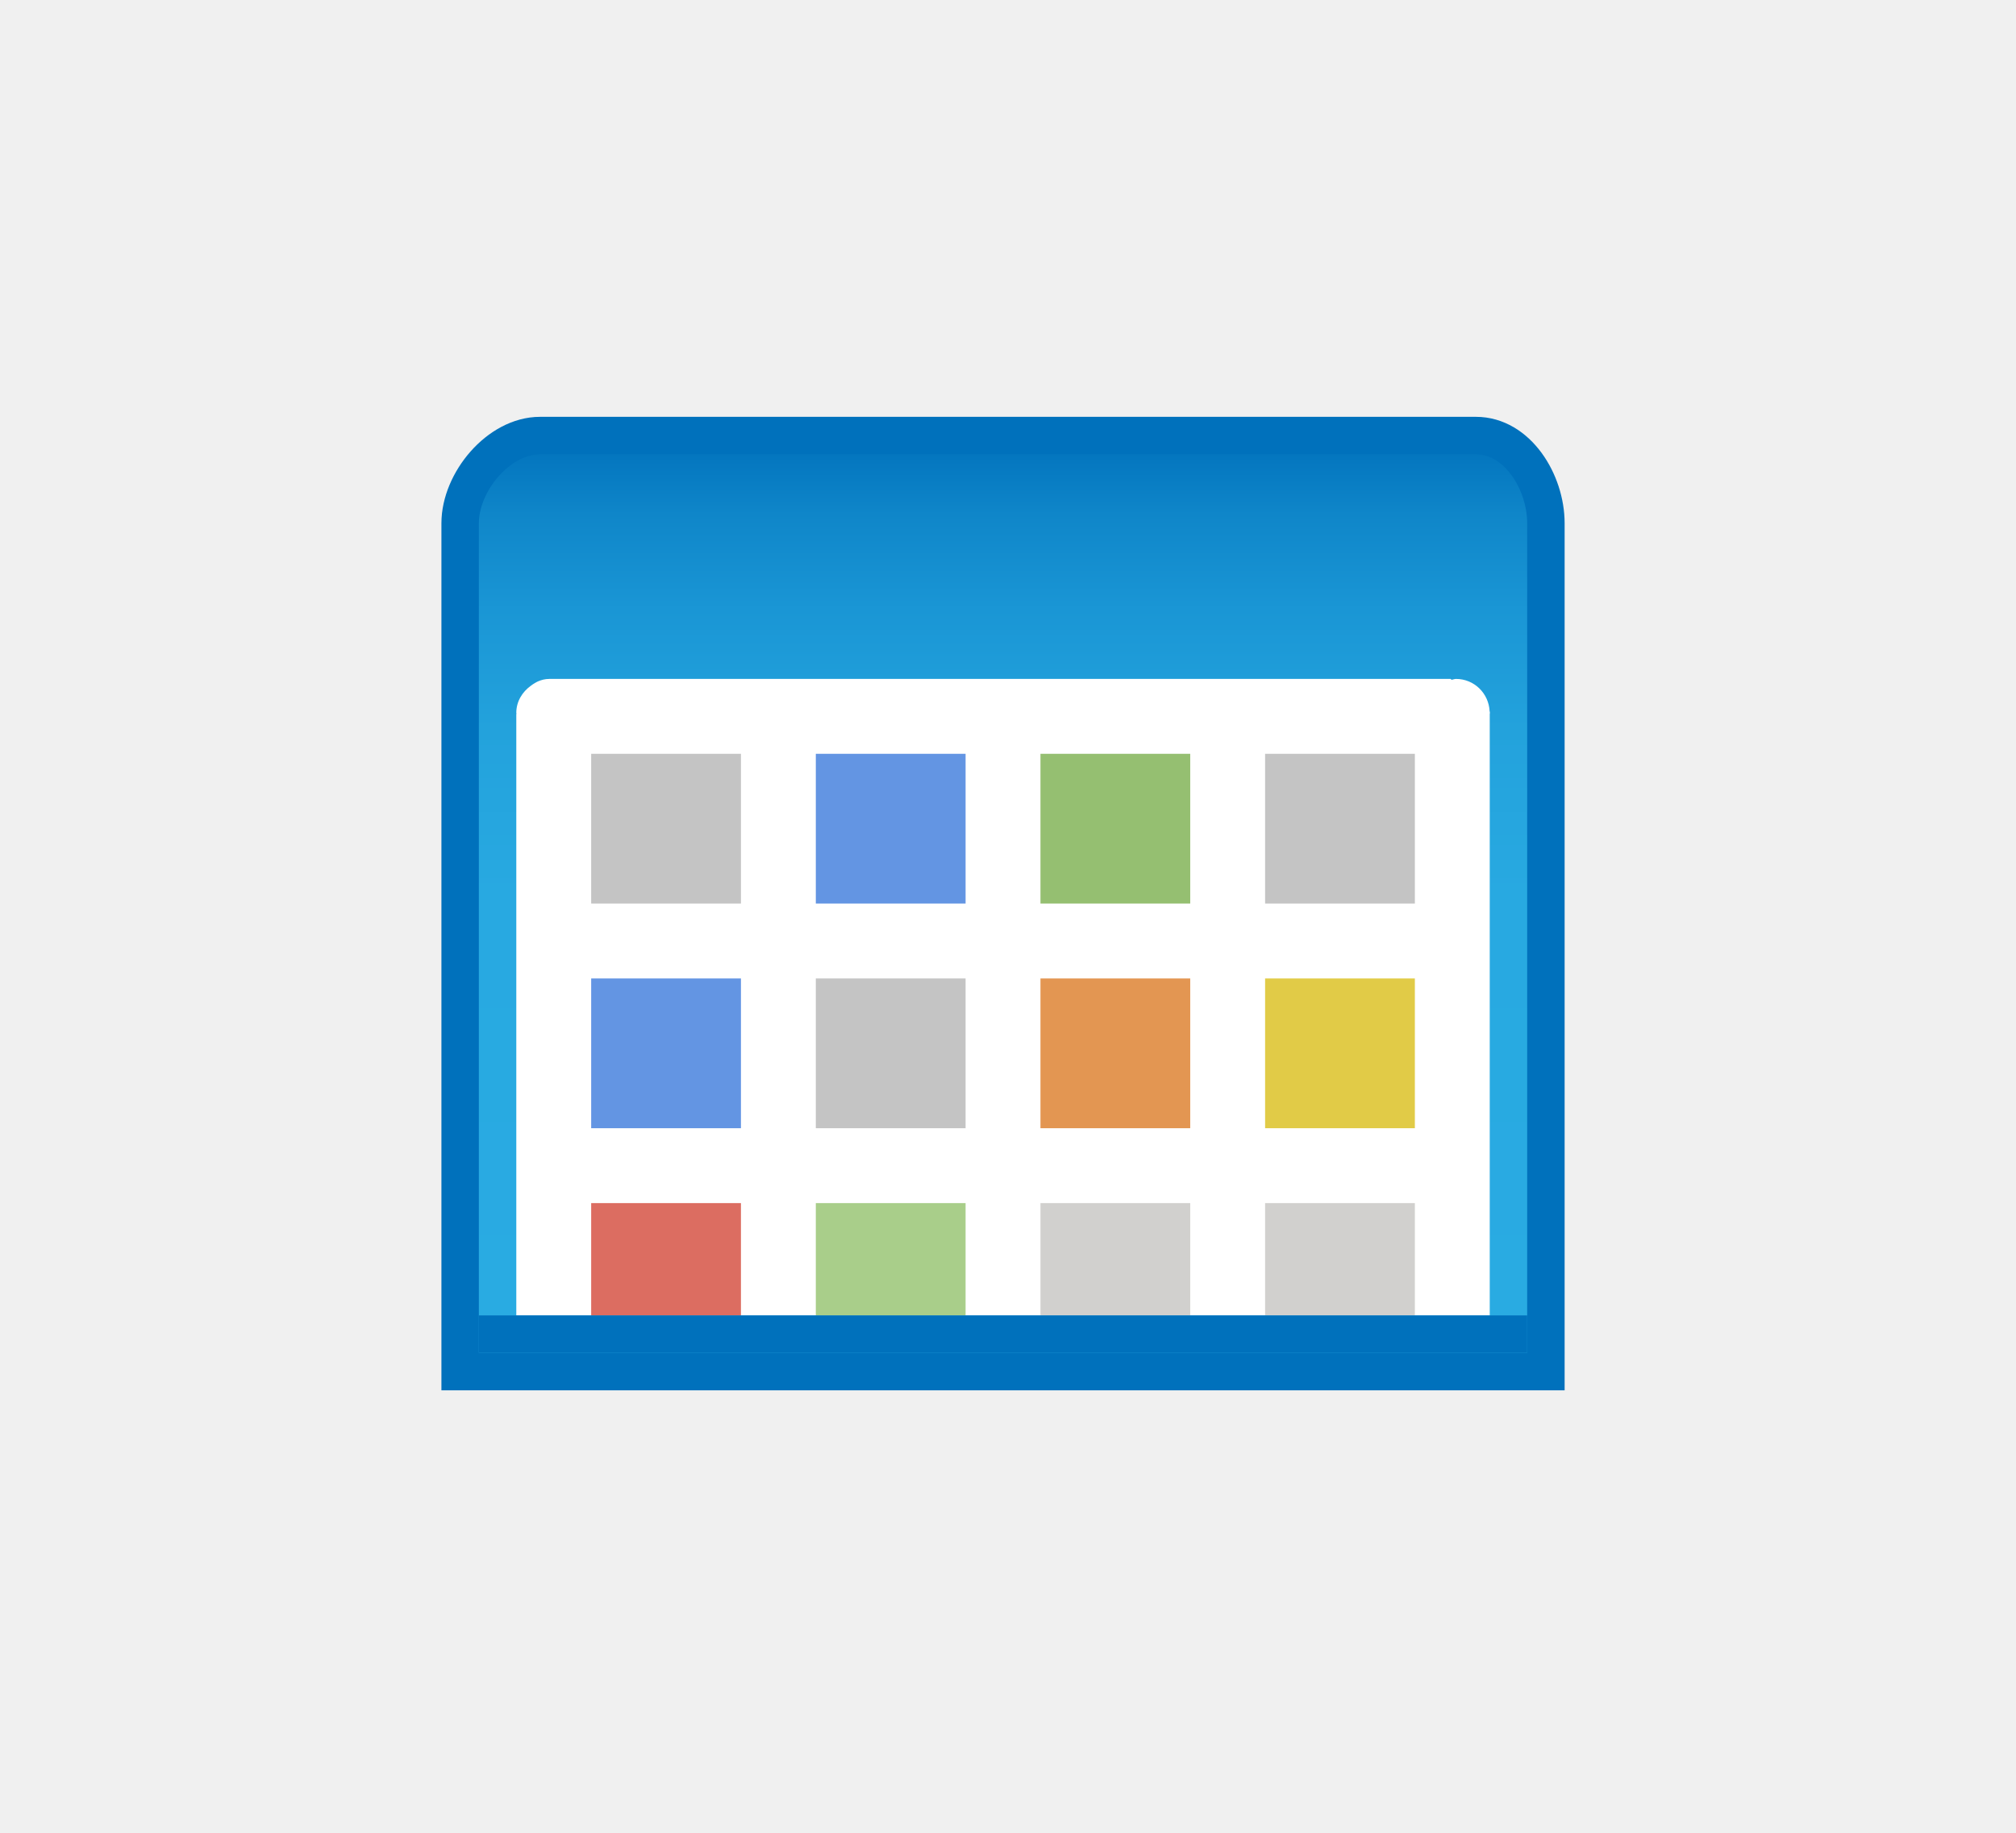
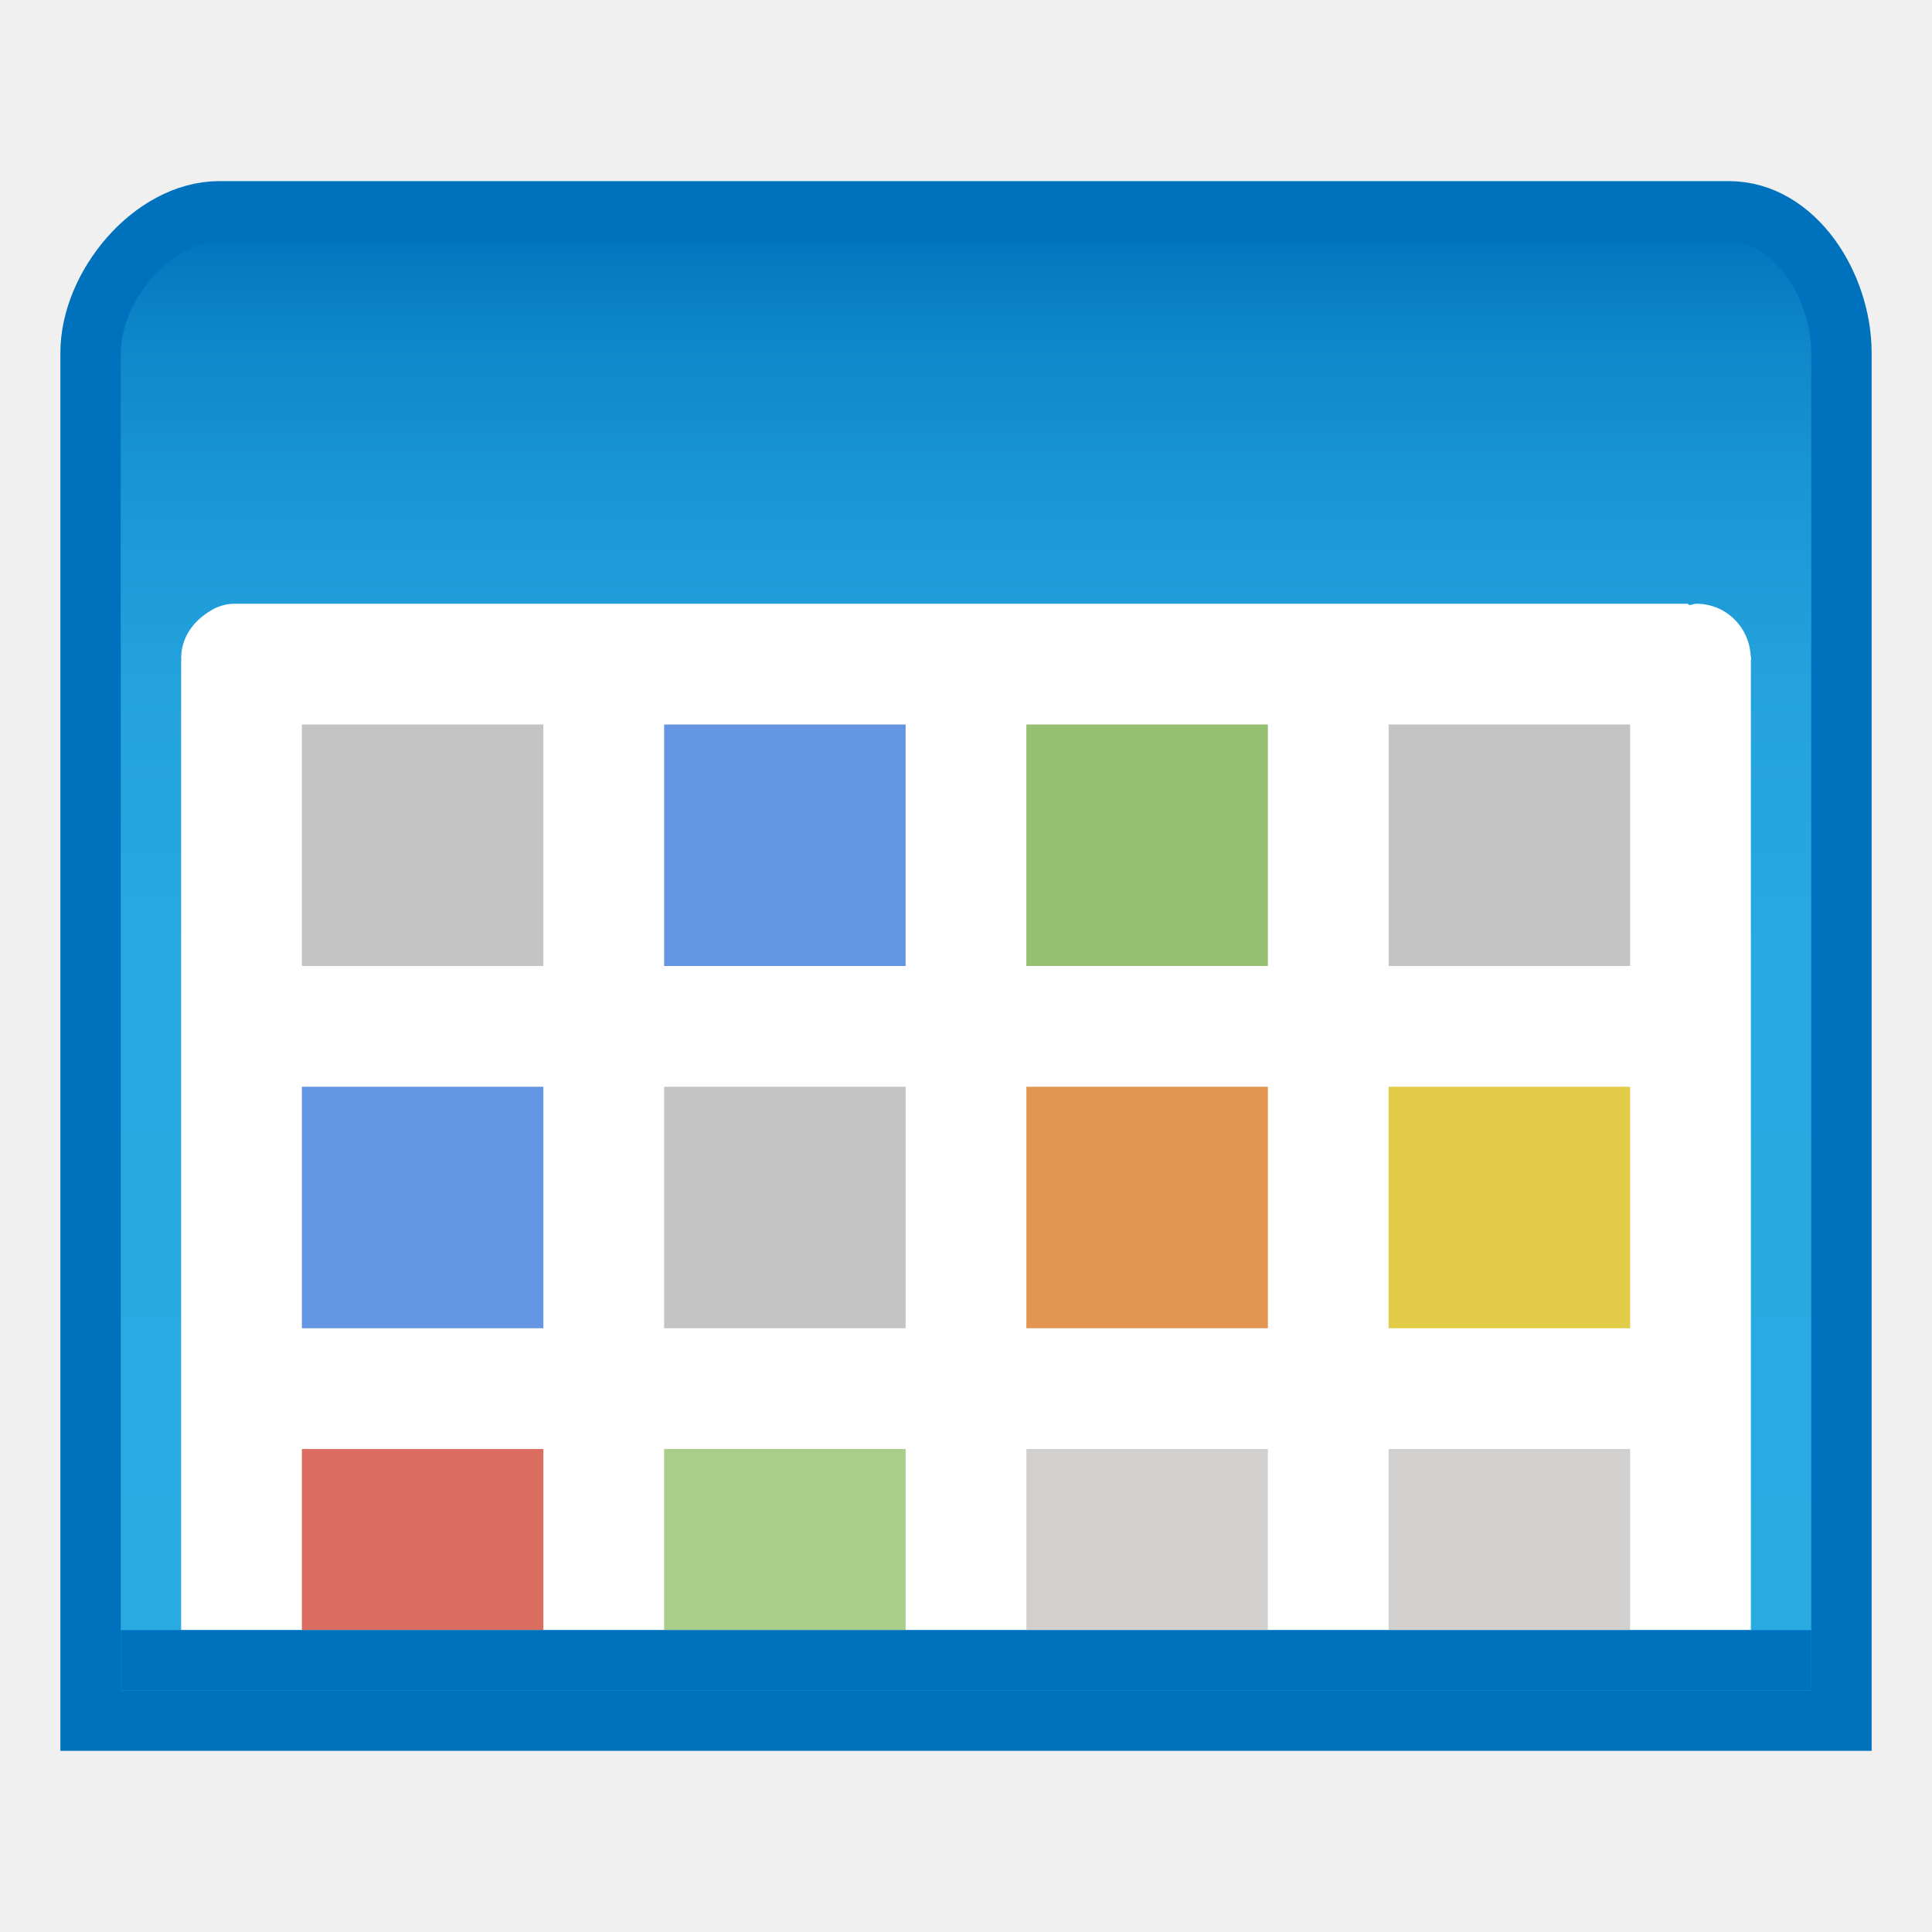
- <svg xmlns="http://www.w3.org/2000/svg" version="1.1" id="SVGs" x="0px" y="0px" width="53.846px" height="48.951px" viewBox="0 0 53.846 48.951" enable-background="new 0 0 53.846 48.951" xml:space="preserve">
-   <g id="MatchMemo">
+ <svg xmlns="http://www.w3.org/2000/svg" version="1.1" id="SVGs" x="0px" y="0px" width="32px" height="32px" viewBox="0 0 32 32" enable-background="new 0 0 32 32" xml:space="preserve">
+   <defs id="defs3504" />
+   <g id="MatchMemo" transform="translate(-10.79,-8.133)">
    <linearGradient id="SVGID_1_" gradientUnits="userSpaceOnUse" x1="26.79" y1="36.633" x2="26.79" y2="11.633">
-       <stop offset="0.025" style="stop-color:#29ABE2" />
-       <stop offset="0.509" style="stop-color:#28A9E1" />
-       <stop offset="0.687" style="stop-color:#23A2DC" />
-       <stop offset="0.814" style="stop-color:#1A96D5" />
-       <stop offset="0.916" style="stop-color:#0F86C9" />
-       <stop offset="1" style="stop-color:#0071BC" />
+       <stop offset="0.025" style="stop-color:#29ABE2" id="stop3458" />
+       <stop offset="0.509" style="stop-color:#28A9E1" id="stop3460" />
+       <stop offset="0.687" style="stop-color:#23A2DC" id="stop3462" />
+       <stop offset="0.814" style="stop-color:#1A96D5" id="stop3464" />
+       <stop offset="0.916" style="stop-color:#0F86C9" id="stop3466" />
+       <stop offset="1" style="stop-color:#0071BC" id="stop3468" />
    </linearGradient>
-     <path fill="url(#SVGID_1_)" stroke="#0071BC" stroke-miterlimit="10" d="M41.29,36.633h-29V13.976c0-1.104,1.028-2.343,2.133-2.343   h25c1.104,0,1.867,1.238,1.867,2.343V36.633z" />
-     <path fill="#FFFFFF" d="M39.795,19.039c0-0.009-0.005-0.017-0.005-0.026V19l-0.003-0.002c-0.023-0.48-0.412-0.865-0.898-0.865   c-0.042,0-0.077,0.018-0.117,0.023l-0.029-0.023c-0.517,0-23.311,0-24.07,0c-0.117,0-0.215,0.028-0.304,0.066   c-0.03,0.012-0.056,0.03-0.084,0.045c-0.036,0.022-0.072,0.043-0.103,0.069c-0.231,0.165-0.392,0.421-0.392,0.726   c0,0.007,0.004,0.012,0.004,0.019c-0.001,0.009-0.004,0.023-0.004,0.023v16.051h26V19.065   C39.791,19.056,39.795,19.048,39.795,19.039z" />
-     <g>
-       <rect x="15.79" y="20.133" fill="#C4C4C4" width="4" height="4" />
-       <rect x="21.79" y="20.133" fill="#6395E3" width="4" height="4" />
-       <rect x="27.79" y="20.133" fill="#95BF71" width="4" height="4" />
-       <rect x="33.79" y="20.133" fill="#C4C4C4" width="4" height="4" />
-       <rect x="15.79" y="26.133" fill="#6395E3" width="4" height="4" />
-       <rect x="21.79" y="26.133" fill="#C4C4C4" width="4" height="4" />
-       <rect x="27.79" y="26.133" fill="#E39652" width="4" height="4" />
-       <rect x="33.79" y="26.133" fill="#E1CB47" width="4" height="4" />
-       <rect x="15.79" y="32.133" fill="#DC6D61" width="4" height="3" />
-       <rect x="21.79" y="32.133" fill="#A9CE8A" width="4" height="3" />
-       <rect x="27.79" y="32.133" fill="#D1D0CE" width="4" height="3" />
-       <rect x="33.79" y="32.133" fill="#D1D0CE" width="4" height="3" />
+     <path stroke-miterlimit="10" d="m 41.29,36.633 h -29 V 13.976 c 0,-1.104 1.028,-2.343 2.133,-2.343 h 25 c 1.104,0 1.867,1.238 1.867,2.343 v 22.657 z" id="path3470" style="fill:url(#SVGID_1_);stroke:#0071bc;stroke-miterlimit:10" />
+     <path d="m 39.795,19.039 c 0,-0.009 -0.005,-0.017 -0.005,-0.026 V 19 l -0.003,-0.002 c -0.023,-0.48 -0.412,-0.865 -0.898,-0.865 -0.042,0 -0.077,0.018 -0.117,0.023 l -0.029,-0.023 c -0.517,0 -23.311,0 -24.07,0 -0.117,0 -0.215,0.028 -0.304,0.066 -0.03,0.012 -0.056,0.03 -0.084,0.045 -0.036,0.022 -0.072,0.043 -0.103,0.069 -0.231,0.165 -0.392,0.421 -0.392,0.726 0,0.007 0.004,0.012 0.004,0.019 -0.001,0.009 -0.004,0.023 -0.004,0.023 v 16.051 h 26 V 19.065 c 10e-4,-0.009 0.005,-0.017 0.005,-0.026 z" id="path3472" style="fill:#ffffff" />
+     <g id="g3474">
+       <rect x="15.79" y="20.133" width="4" height="4" id="rect3476" style="fill:#c4c4c4" />
+       <rect x="21.79" y="20.133" width="4" height="4" id="rect3478" style="fill:#6395e3" />
+       <rect x="27.79" y="20.133" width="4" height="4" id="rect3480" style="fill:#95bf71" />
+       <rect x="33.79" y="20.133" width="4" height="4" id="rect3482" style="fill:#c4c4c4" />
+       <rect x="15.79" y="26.133" width="4" height="4" id="rect3484" style="fill:#6395e3" />
+       <rect x="21.79" y="26.133" width="4" height="4" id="rect3486" style="fill:#c4c4c4" />
+       <rect x="27.79" y="26.133" width="4" height="4" id="rect3488" style="fill:#e39652" />
+       <rect x="33.79" y="26.133" width="4" height="4" id="rect3490" style="fill:#e1cb47" />
+       <rect x="15.79" y="32.133" width="4" height="3" id="rect3492" style="fill:#dc6d61" />
+       <rect x="21.79" y="32.133" width="4" height="3" id="rect3494" style="fill:#a9ce8a" />
+       <rect x="27.79" y="32.133" width="4" height="3" id="rect3496" style="fill:#d1d0ce" />
+       <rect x="33.79" y="32.133" width="4" height="3" id="rect3498" style="fill:#d1d0ce" />
    </g>
-     <line fill="none" stroke="#0071BC" stroke-miterlimit="10" x1="12.79" y1="35.633" x2="40.79" y2="35.633" />
+     <line stroke-miterlimit="10" x1="12.79" y1="35.633" x2="40.79" y2="35.633" id="line3500" style="fill:none;stroke:#0071bc;stroke-miterlimit:10" />
  </g>
</svg>
